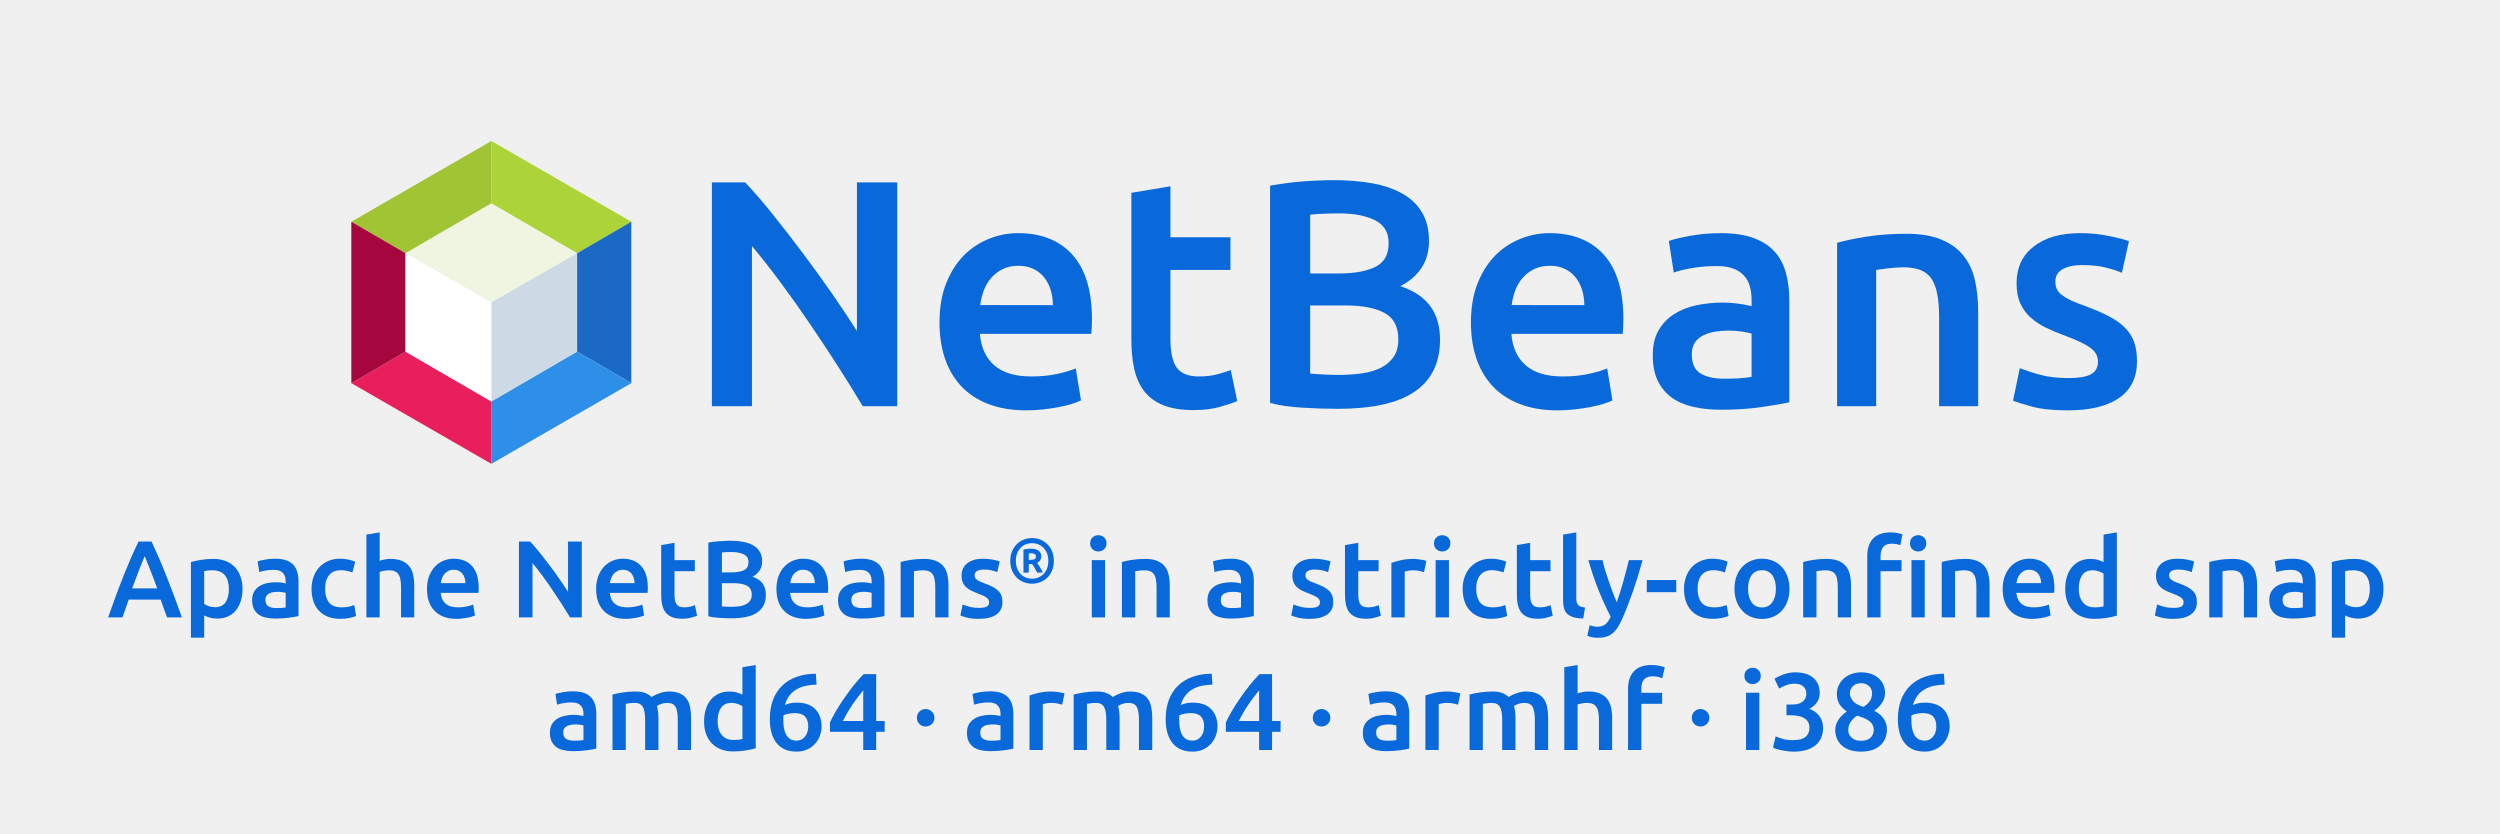
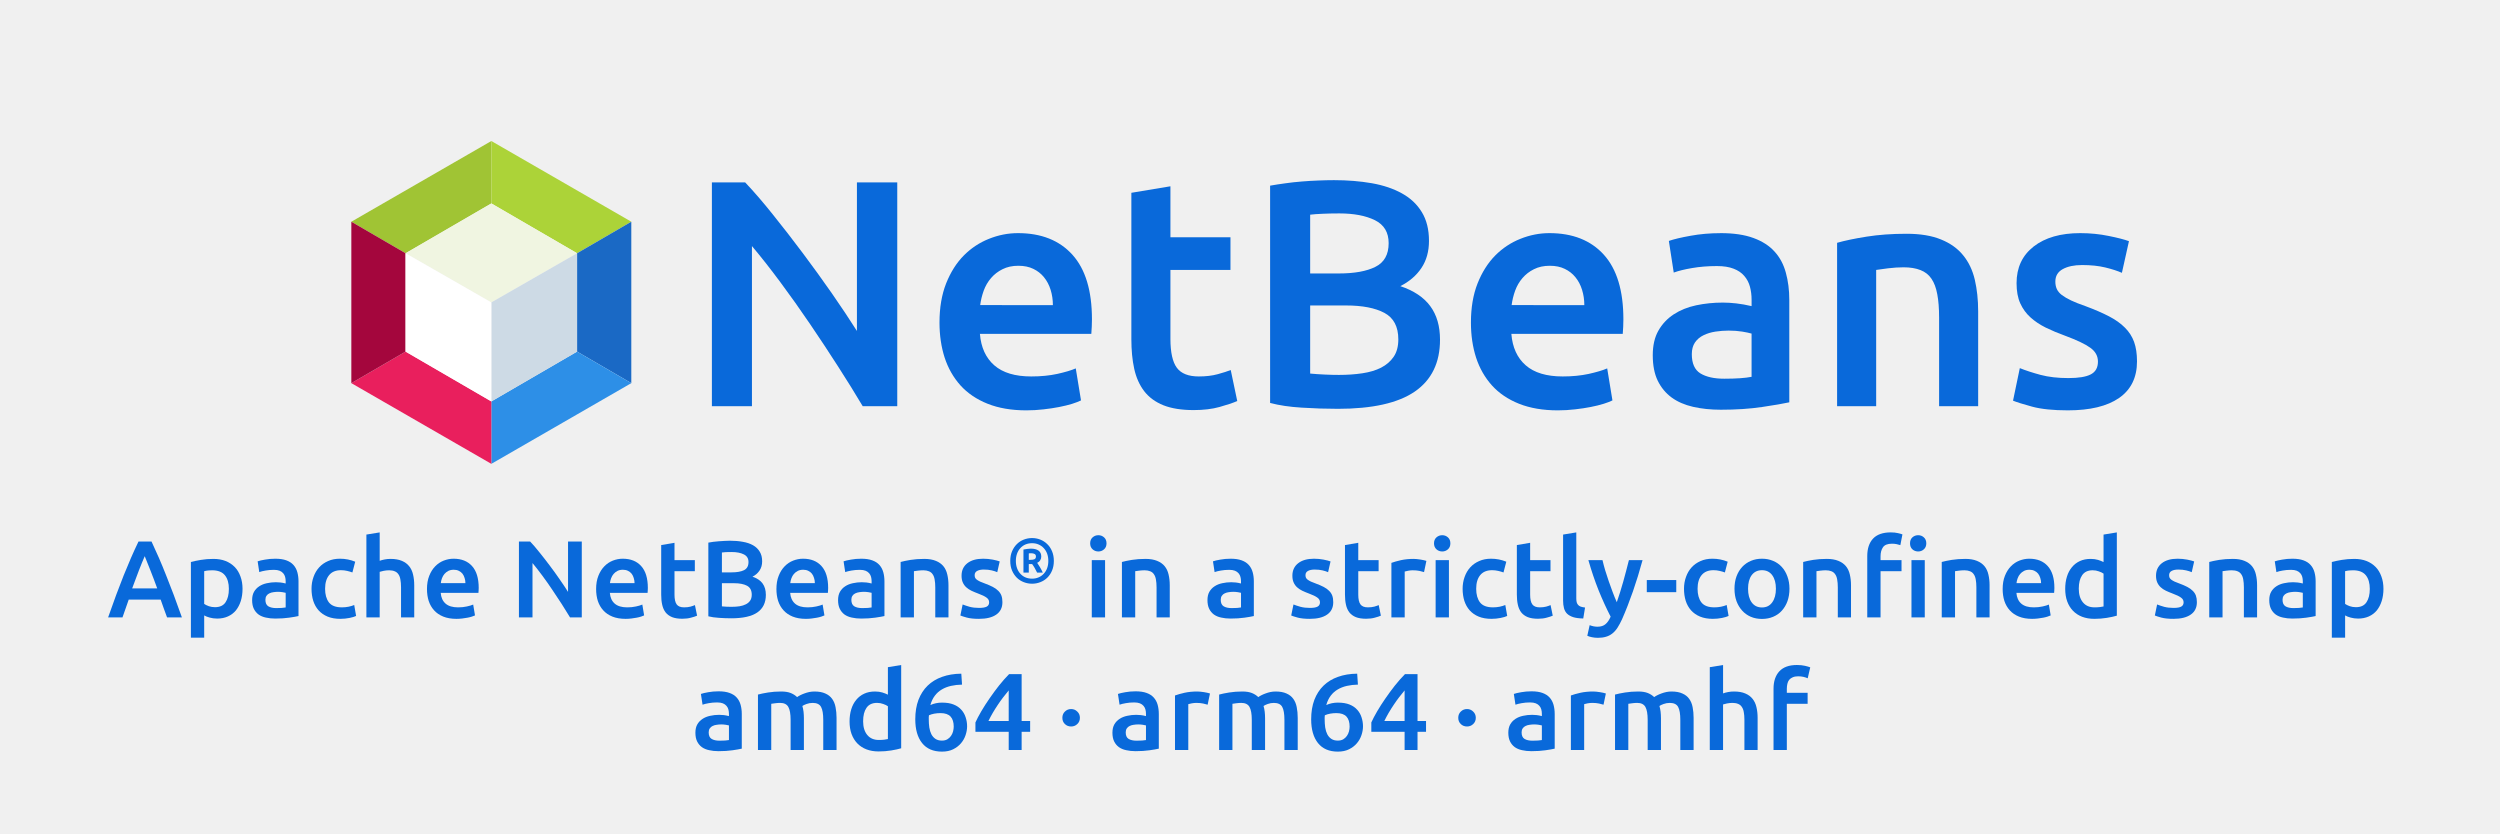
- <svg xmlns="http://www.w3.org/2000/svg" xmlns:xlink="http://www.w3.org/1999/xlink" width="100%" version="1.1" viewBox="0 0 432 144">
+ <svg xmlns="http://www.w3.org/2000/svg" xmlns:xlink="http://www.w3.org/1999/xlink" viewBox="0 0 432 144">
  <style>
- /* GitHub background and link colors: light default and dark dimmed */
- svg {background-color: #ffffff;}
- #surface1 {fill: #0969da;}
+ /* GitHub background and link colors: light default and dark default */
+ svg {background-color: #ffffff; fill: #0969da;}
@media (prefers-color-scheme: dark) {
-   svg {background-color: #22272e;}
-   #surface1 {fill: #539bf5;}
+   svg {background-color: #0d1117; fill: #4493f8;}
}
</style>
  <defs>
-     <symbol id="glyph0-1" overflow="visible">
+     <g id="glyph-0-0">
      <path d="m30.688 0c-1.262-2.125-2.672-4.398-4.234-6.828-1.562-2.438-3.184-4.891-4.859-7.359-1.68-2.477-3.383-4.879-5.109-7.203-1.73-2.332-3.375-4.426-4.938-6.281v27.672h-6.922v-38.672h5.75c1.488 1.562 3.086 3.418 4.797 5.562 1.719 2.137 3.441 4.359 5.172 6.672 1.727 2.305 3.398 4.617 5.016 6.938 1.613 2.324 3.055 4.492 4.328 6.5v-25.672h6.969v38.672z" />
-     </symbol>
-     <symbol id="glyph0-2" overflow="visible">
+     </g>
+     <g id="glyph-0-1">
      <path d="m2.672-14.453c0-2.562 0.379-4.812 1.141-6.75 0.77-1.938 1.785-3.547 3.047-4.828 1.27-1.281 2.723-2.242 4.359-2.891 1.633-0.656 3.305-0.984 5.016-0.984 4.019 0 7.156 1.246 9.406 3.734 2.25 2.492 3.375 6.211 3.375 11.156 0 0.375-0.012 0.797-0.031 1.266-0.023 0.461-0.047 0.875-0.078 1.25h-19.25c0.188 2.344 1.016 4.156 2.484 5.438s3.598 1.922 6.391 1.922c1.633 0 3.129-0.145 4.484-0.438 1.352-0.301 2.422-0.617 3.203-0.953l0.906 5.531c-0.375 0.188-0.891 0.387-1.547 0.594-0.648 0.199-1.391 0.383-2.234 0.547-0.836 0.164-1.734 0.301-2.703 0.406-0.969 0.113-1.953 0.172-2.953 0.172-2.562 0-4.797-0.383-6.703-1.141-1.898-0.758-3.461-1.816-4.688-3.172-1.219-1.363-2.133-2.961-2.734-4.797-0.594-1.844-0.891-3.863-0.891-6.062zm19.594-3.016c0-0.926-0.133-1.805-0.391-2.641-0.262-0.844-0.648-1.57-1.156-2.188-0.5-0.613-1.117-1.094-1.844-1.438-0.719-0.352-1.578-0.531-2.578-0.531-1.043 0-1.953 0.199-2.734 0.594-0.781 0.387-1.445 0.898-1.984 1.531-0.543 0.625-0.965 1.352-1.266 2.172-0.293 0.812-0.496 1.648-0.609 2.5z" />
-     </symbol>
-     <symbol id="glyph0-3" overflow="visible">
+     </g>
+     <g id="glyph-0-2">
      <path d="m3.969-36.875 6.75-1.125v8.812h10.375v5.641h-10.375v11.891c0 2.344 0.367 4.016 1.109 5.016 0.738 1 2.004 1.5 3.797 1.5 1.227 0 2.316-0.129 3.266-0.391 0.945-0.258 1.695-0.5 2.25-0.719l1.125 5.359c-0.781 0.336-1.809 0.68-3.078 1.031-1.262 0.352-2.746 0.531-4.453 0.531-2.086 0-3.824-0.277-5.219-0.828-1.398-0.562-2.508-1.375-3.328-2.438-0.812-1.062-1.387-2.344-1.719-3.844-0.336-1.508-0.5-3.234-0.5-5.172z" />
-     </symbol>
-     <symbol id="glyph0-4" overflow="visible">
+     </g>
+     <g id="glyph-0-3">
      <path d="m16.297 0.453c-2.055 0-4.121-0.07-6.203-0.203-2.086-0.125-3.906-0.395-5.469-0.812v-37.547c0.82-0.145 1.695-0.281 2.625-0.406 0.938-0.133 1.883-0.238 2.844-0.312 0.969-0.082 1.926-0.141 2.875-0.172 0.945-0.039 1.848-0.062 2.703-0.062 2.344 0 4.519 0.18 6.531 0.531 2.008 0.355 3.75 0.945 5.219 1.766 1.469 0.812 2.609 1.891 3.422 3.234 0.82 1.336 1.234 2.992 1.234 4.969 0 1.824-0.438 3.387-1.312 4.688-0.875 1.305-2.09 2.344-3.641 3.125 2.332 0.781 4.055 1.934 5.172 3.453 1.125 1.523 1.688 3.453 1.688 5.797 0 3.981-1.453 6.969-4.359 8.969-2.898 1.992-7.34 2.984-13.328 2.984zm-4.75-17.859v11.766c0.781 0.074 1.617 0.133 2.516 0.172 0.895 0.043 1.711 0.062 2.453 0.062 1.445 0 2.797-0.094 4.047-0.281s2.328-0.508 3.234-0.969c0.914-0.469 1.641-1.094 2.172-1.875 0.539-0.781 0.812-1.785 0.812-3.016 0-2.195-0.805-3.723-2.406-4.578-1.594-0.852-3.805-1.281-6.625-1.281zm0-5.531h4.969c2.676 0 4.773-0.379 6.297-1.141 1.531-0.758 2.297-2.125 2.297-4.094 0-1.863-0.793-3.188-2.375-3.969-1.586-0.781-3.637-1.172-6.156-1.172-1.086 0-2.047 0.023-2.891 0.062-0.836 0.031-1.547 0.086-2.141 0.156z" />
-     </symbol>
-     <symbol id="glyph0-5" overflow="visible">
+     </g>
+     <g id="glyph-0-4">
      <path d="m14.562-4.75c2.082 0 3.664-0.109 4.75-0.328v-7.469c-0.375-0.113-0.918-0.227-1.625-0.344-0.711-0.113-1.492-0.172-2.344-0.172-0.742 0-1.496 0.059-2.266 0.172-0.762 0.117-1.449 0.324-2.062 0.625-0.617 0.293-1.109 0.711-1.484 1.25-0.367 0.543-0.547 1.219-0.547 2.031 0 1.605 0.5 2.715 1.5 3.328 1.008 0.605 2.367 0.906 4.078 0.906zm-0.562-25.156c2.238 0 4.117 0.281 5.641 0.844 1.52 0.555 2.734 1.336 3.641 2.344 0.914 1 1.566 2.219 1.953 3.656 0.395 1.43 0.594 2.996 0.594 4.703v17.688c-1.043 0.23-2.617 0.5-4.719 0.812-2.094 0.312-4.465 0.469-7.109 0.469-1.75 0-3.352-0.168-4.797-0.5-1.449-0.332-2.684-0.867-3.703-1.609-1.023-0.75-1.824-1.719-2.406-2.906-0.574-1.188-0.859-2.656-0.859-4.406 0-1.676 0.32-3.086 0.969-4.234 0.656-1.156 1.539-2.098 2.656-2.828 1.113-0.727 2.406-1.25 3.875-1.562s3.004-0.469 4.609-0.469c0.738 0 1.516 0.047 2.328 0.141 0.82 0.094 1.703 0.25 2.641 0.469v-1.109c0-0.781-0.094-1.523-0.281-2.234-0.188-0.707-0.516-1.332-0.984-1.875-0.461-0.539-1.074-0.957-1.844-1.25-0.762-0.301-1.719-0.453-2.875-0.453-1.562 0-2.996 0.117-4.297 0.344-1.293 0.219-2.352 0.48-3.172 0.781l-0.844-5.469c0.863-0.301 2.113-0.598 3.75-0.891 1.633-0.301 3.379-0.453 5.234-0.453z" />
-     </symbol>
-     <symbol id="glyph0-6" overflow="visible">
+     </g>
+     <g id="glyph-0-5">
      <path d="m4.297-28.234c1.301-0.375 2.992-0.727 5.078-1.062 2.082-0.332 4.391-0.5 6.922-0.5 2.375 0 4.359 0.328 5.953 0.984 1.602 0.648 2.879 1.559 3.828 2.734 0.957 1.168 1.629 2.578 2.016 4.234 0.383 1.656 0.578 3.469 0.578 5.438v16.406h-6.75v-15.344c0-1.562-0.105-2.891-0.312-3.984-0.199-1.102-0.531-2-1-2.688-0.461-0.688-1.09-1.188-1.891-1.5-0.805-0.32-1.777-0.484-2.922-0.484-0.867 0-1.762 0.059-2.688 0.172-0.93 0.117-1.617 0.211-2.062 0.281v23.547h-6.75z" />
-     </symbol>
-     <symbol id="glyph0-7" overflow="visible">
+     </g>
+     <g id="glyph-0-6">
      <path d="m11.609-4.859c1.781 0 3.078-0.211 3.891-0.641 0.82-0.426 1.234-1.16 1.234-2.203 0-0.969-0.438-1.766-1.312-2.391-0.875-0.633-2.312-1.32-4.312-2.062-1.23-0.445-2.359-0.922-3.391-1.422-1.023-0.508-1.902-1.098-2.641-1.766-0.742-0.664-1.328-1.473-1.766-2.422-0.43-0.945-0.641-2.113-0.641-3.5 0-2.676 0.984-4.785 2.953-6.328 1.977-1.539 4.66-2.312 8.047-2.312 1.707 0 3.344 0.164 4.906 0.484 1.562 0.312 2.734 0.617 3.516 0.906l-1.219 5.469c-0.75-0.332-1.703-0.641-2.859-0.922-1.148-0.281-2.484-0.422-4.016-0.422-1.375 0-2.492 0.234-3.344 0.703-0.855 0.469-1.281 1.188-1.281 2.156 0 0.48 0.082 0.906 0.25 1.281 0.164 0.367 0.453 0.711 0.859 1.031 0.414 0.312 0.957 0.633 1.625 0.953 0.664 0.312 1.484 0.637 2.453 0.969 1.602 0.594 2.961 1.184 4.078 1.766 1.113 0.574 2.031 1.227 2.75 1.953 0.727 0.719 1.258 1.547 1.594 2.484 0.332 0.93 0.5 2.043 0.5 3.344 0 2.781-1.031 4.891-3.094 6.328-2.062 1.426-5.012 2.141-8.844 2.141-2.562 0-4.625-0.215-6.188-0.641s-2.664-0.77-3.297-1.031l1.172-5.625c1.008 0.406 2.207 0.797 3.594 1.172 1.395 0.367 2.988 0.547 4.781 0.547z" />
-     </symbol>
-     <symbol id="glyph1-1" overflow="visible">
+     </g>
+     <g id="glyph-1-0">
      <path d="m10.281 0c-0.18-0.52-0.367-1.031-0.562-1.531-0.188-0.508-0.371-1.023-0.547-1.547h-5.516c-0.18 0.523-0.359 1.043-0.547 1.562-0.18 0.512-0.355 1.016-0.531 1.516h-2.484c0.488-1.395 0.953-2.688 1.391-3.875 0.445-1.188 0.879-2.312 1.297-3.375 0.426-1.062 0.848-2.07 1.266-3.031 0.414-0.957 0.848-1.898 1.297-2.828h2.25c0.438 0.93 0.863 1.871 1.281 2.828 0.414 0.961 0.832 1.969 1.25 3.031 0.426 1.062 0.863 2.188 1.312 3.375 0.445 1.188 0.914 2.481 1.406 3.875zm-3.859-10.578c-0.293 0.668-0.625 1.48-1 2.438-0.375 0.961-0.766 2-1.172 3.125h4.328c-0.406-1.125-0.805-2.172-1.188-3.141-0.375-0.969-0.699-1.773-0.969-2.422z" />
-     </symbol>
-     <symbol id="glyph1-2" overflow="visible">
+     </g>
+     <g id="glyph-1-1">
      <path d="m8.016-4.906c0-1.02-0.23-1.812-0.688-2.375-0.461-0.57-1.199-0.859-2.219-0.859-0.219 0-0.445 0.012-0.672 0.031-0.23 0.023-0.461 0.062-0.688 0.125v5.656c0.195 0.137 0.461 0.266 0.797 0.391 0.332 0.117 0.691 0.172 1.078 0.172 0.832 0 1.438-0.281 1.812-0.844 0.383-0.57 0.578-1.336 0.578-2.297zm2.359-0.031c0 0.762-0.102 1.461-0.297 2.094-0.199 0.625-0.48 1.168-0.844 1.625-0.367 0.449-0.824 0.797-1.375 1.047-0.555 0.25-1.172 0.375-1.859 0.375-0.469 0-0.902-0.059-1.297-0.172-0.387-0.102-0.703-0.227-0.953-0.375v3.844h-2.297v-13.078c0.469-0.125 1.039-0.242 1.719-0.359 0.688-0.113 1.41-0.172 2.172-0.172 0.781 0 1.477 0.121 2.094 0.359 0.613 0.242 1.141 0.586 1.578 1.031 0.438 0.449 0.77 0.996 1 1.641 0.238 0.637 0.359 1.352 0.359 2.141z" />
-     </symbol>
-     <symbol id="glyph1-3" overflow="visible">
+     </g>
+     <g id="glyph-1-2">
      <path d="m4.938-1.609c0.707 0 1.242-0.035 1.609-0.109v-2.531c-0.125-0.039-0.309-0.078-0.547-0.109-0.242-0.039-0.508-0.062-0.797-0.062-0.25 0-0.508 0.023-0.766 0.062-0.262 0.031-0.496 0.102-0.703 0.203-0.211 0.094-0.375 0.234-0.5 0.422-0.125 0.18-0.188 0.406-0.188 0.688 0 0.543 0.164 0.918 0.5 1.125 0.344 0.211 0.805 0.312 1.391 0.312zm-0.188-8.531c0.758 0 1.395 0.094 1.906 0.281 0.52 0.188 0.93 0.453 1.234 0.797 0.312 0.344 0.535 0.762 0.672 1.25 0.133 0.48 0.203 1.012 0.203 1.594v5.984c-0.355 0.086-0.891 0.18-1.609 0.281-0.711 0.102-1.512 0.156-2.406 0.156-0.594 0-1.137-0.059-1.625-0.172-0.492-0.102-0.914-0.281-1.266-0.531-0.344-0.258-0.617-0.586-0.812-0.984-0.199-0.406-0.297-0.906-0.297-1.5 0-0.57 0.109-1.051 0.328-1.438 0.227-0.395 0.531-0.711 0.906-0.953 0.375-0.25 0.812-0.426 1.312-0.531 0.5-0.113 1.02-0.172 1.562-0.172 0.25 0 0.516 0.016 0.797 0.047s0.578 0.09 0.891 0.172v-0.391c0-0.258-0.031-0.508-0.094-0.75-0.062-0.238-0.172-0.445-0.328-0.625-0.156-0.188-0.367-0.332-0.625-0.438-0.262-0.102-0.59-0.156-0.984-0.156-0.523 0-1.008 0.043-1.453 0.125-0.438 0.074-0.797 0.164-1.078 0.266l-0.281-1.859c0.289-0.102 0.711-0.203 1.266-0.297 0.551-0.102 1.145-0.156 1.781-0.156z" />
-     </symbol>
-     <symbol id="glyph1-4" overflow="visible">
+     </g>
+     <g id="glyph-1-3">
      <path d="m0.906-4.938c0-0.727 0.113-1.41 0.344-2.047 0.227-0.645 0.551-1.195 0.969-1.656 0.426-0.469 0.941-0.832 1.547-1.094 0.602-0.27 1.285-0.406 2.047-0.406 0.926 0 1.805 0.172 2.641 0.516l-0.484 1.859c-0.273-0.102-0.574-0.191-0.906-0.266-0.336-0.082-0.688-0.125-1.062-0.125-0.898 0-1.578 0.281-2.047 0.844s-0.703 1.355-0.703 2.375c0 0.98 0.219 1.762 0.656 2.344 0.445 0.574 1.195 0.859 2.25 0.859 0.383 0 0.766-0.035 1.141-0.109 0.383-0.082 0.711-0.18 0.984-0.297l0.328 1.891c-0.25 0.125-0.633 0.242-1.141 0.344-0.512 0.102-1.039 0.156-1.578 0.156-0.855 0-1.594-0.133-2.219-0.391-0.617-0.258-1.133-0.617-1.547-1.078-0.406-0.457-0.715-1.004-0.922-1.641-0.199-0.645-0.297-1.336-0.297-2.078z" />
-     </symbol>
-     <symbol id="glyph1-5" overflow="visible">
+     </g>
+     <g id="glyph-1-4">
      <path d="m1.453 0v-14.312l2.297-0.375v4.906c0.25-0.094 0.539-0.172 0.875-0.234 0.332-0.062 0.664-0.094 1-0.094 0.789 0 1.445 0.117 1.969 0.344 0.52 0.219 0.938 0.527 1.25 0.922 0.32 0.398 0.547 0.875 0.672 1.438 0.133 0.555 0.203 1.168 0.203 1.844v5.562h-2.281v-5.203c0-0.531-0.039-0.977-0.109-1.344-0.062-0.375-0.18-0.676-0.344-0.906-0.156-0.238-0.371-0.41-0.641-0.516-0.262-0.113-0.586-0.172-0.969-0.172-0.305 0-0.617 0.031-0.938 0.094-0.312 0.062-0.543 0.121-0.688 0.172v7.875z" />
-     </symbol>
-     <symbol id="glyph1-6" overflow="visible">
+     </g>
+     <g id="glyph-1-5">
      <path d="m0.906-4.906c0-0.863 0.129-1.625 0.391-2.281 0.258-0.656 0.602-1.203 1.031-1.641 0.426-0.438 0.914-0.766 1.469-0.984 0.562-0.219 1.129-0.328 1.703-0.328 1.363 0 2.426 0.422 3.188 1.266 0.77 0.844 1.156 2.106 1.156 3.781 0 0.125-0.008 0.273-0.016 0.438 0 0.156-0.012 0.297-0.031 0.422h-6.516c0.062 0.793 0.336 1.406 0.828 1.844 0.5 0.438 1.223 0.656 2.172 0.656 0.551 0 1.055-0.051 1.516-0.156 0.469-0.102 0.832-0.211 1.094-0.328l0.312 1.875c-0.137 0.062-0.312 0.133-0.531 0.203-0.219 0.074-0.469 0.137-0.75 0.188-0.281 0.051-0.59 0.098-0.922 0.141-0.324 0.039-0.656 0.062-1 0.062-0.875 0-1.637-0.133-2.281-0.391-0.637-0.258-1.164-0.617-1.578-1.078-0.418-0.457-0.73-1-0.938-1.625-0.199-0.625-0.297-1.312-0.297-2.062zm6.641-1.016c0-0.312-0.047-0.609-0.141-0.891-0.086-0.289-0.211-0.539-0.375-0.75-0.168-0.207-0.375-0.367-0.625-0.484-0.25-0.125-0.543-0.188-0.875-0.188-0.355 0-0.668 0.07-0.938 0.203-0.262 0.137-0.484 0.312-0.672 0.531-0.18 0.211-0.32 0.453-0.422 0.734-0.105 0.273-0.172 0.555-0.203 0.844z" />
-     </symbol>
-     <symbol id="glyph1-7" overflow="visible">
+     </g>
+     <g id="glyph-1-6">
      <path d="m10.406 0c-0.43-0.719-0.906-1.488-1.438-2.312-0.531-0.832-1.086-1.664-1.656-2.5-0.562-0.844-1.137-1.656-1.719-2.438-0.586-0.789-1.141-1.504-1.672-2.141v9.391h-2.344v-13.109h1.938c0.508 0.531 1.051 1.164 1.625 1.891 0.582 0.719 1.164 1.469 1.75 2.25 0.594 0.781 1.16 1.57 1.703 2.359 0.551 0.781 1.039 1.516 1.469 2.203v-8.703h2.375v13.109z" />
-     </symbol>
-     <symbol id="glyph1-8" overflow="visible">
+     </g>
+     <g id="glyph-1-7">
      <path d="m1.344-12.5 2.297-0.391v3h3.516v1.906h-3.516v4.031c0 0.793 0.125 1.359 0.375 1.703s0.676 0.516 1.281 0.516c0.414 0 0.785-0.039 1.109-0.125 0.32-0.094 0.578-0.18 0.766-0.266l0.375 1.828c-0.262 0.117-0.609 0.23-1.047 0.344-0.43 0.125-0.93 0.188-1.5 0.188-0.711 0-1.305-0.094-1.781-0.281-0.469-0.195-0.844-0.473-1.125-0.828-0.273-0.363-0.465-0.801-0.578-1.312-0.117-0.508-0.172-1.094-0.172-1.75z" />
-     </symbol>
-     <symbol id="glyph1-9" overflow="visible">
+     </g>
+     <g id="glyph-1-8">
      <path d="m5.531 0.156c-0.699 0-1.402-0.027-2.109-0.078-0.711-0.043-1.324-0.129-1.844-0.266v-12.734c0.27-0.051 0.562-0.098 0.875-0.141 0.32-0.039 0.645-0.07 0.969-0.094 0.332-0.031 0.656-0.051 0.969-0.062 0.32-0.02 0.629-0.031 0.922-0.031 0.801 0 1.539 0.062 2.219 0.188 0.676 0.117 1.266 0.312 1.766 0.594s0.883 0.652 1.156 1.109c0.281 0.449 0.422 1.008 0.422 1.672 0 0.617-0.152 1.148-0.453 1.594-0.293 0.438-0.699 0.793-1.219 1.062 0.789 0.262 1.375 0.652 1.75 1.172 0.375 0.512 0.562 1.168 0.562 1.969 0 1.344-0.492 2.356-1.469 3.031-0.98 0.68-2.484 1.016-4.516 1.016zm-1.609-6.062v4c0.258 0.023 0.539 0.043 0.844 0.062 0.301 0.012 0.578 0.016 0.828 0.016 0.5 0 0.957-0.031 1.375-0.094 0.426-0.07 0.789-0.188 1.094-0.344 0.312-0.156 0.555-0.363 0.734-0.625 0.188-0.27 0.281-0.613 0.281-1.031 0-0.738-0.273-1.254-0.812-1.547-0.543-0.289-1.293-0.438-2.25-0.438zm0-1.875h1.672c0.914 0 1.629-0.125 2.141-0.375 0.52-0.258 0.781-0.727 0.781-1.406 0-0.625-0.273-1.066-0.812-1.328-0.531-0.27-1.227-0.406-2.078-0.406-0.367 0-0.695 0.008-0.984 0.016-0.281 0.012-0.523 0.031-0.719 0.062z" />
-     </symbol>
-     <symbol id="glyph1-10" overflow="visible">
+     </g>
+     <g id="glyph-1-9">
      <path d="m1.453-9.578c0.445-0.125 1.02-0.242 1.719-0.359 0.707-0.113 1.492-0.172 2.359-0.172 0.801 0 1.473 0.117 2.016 0.344 0.539 0.219 0.973 0.527 1.297 0.922 0.32 0.398 0.547 0.875 0.672 1.438 0.133 0.562 0.203 1.18 0.203 1.844v5.562h-2.281v-5.203c0-0.531-0.039-0.977-0.109-1.344-0.062-0.375-0.18-0.676-0.344-0.906-0.156-0.238-0.371-0.41-0.641-0.516-0.273-0.113-0.602-0.172-0.984-0.172-0.293 0-0.602 0.023-0.922 0.062-0.312 0.043-0.543 0.074-0.688 0.094v7.984h-2.297z" />
-     </symbol>
-     <symbol id="glyph1-11" overflow="visible">
+     </g>
+     <g id="glyph-1-10">
      <path d="m3.938-1.641c0.602 0 1.039-0.07 1.312-0.219 0.281-0.145 0.422-0.395 0.422-0.75 0-0.332-0.152-0.602-0.453-0.812-0.293-0.219-0.777-0.453-1.453-0.703-0.418-0.156-0.805-0.316-1.156-0.484-0.344-0.164-0.641-0.363-0.891-0.594-0.25-0.227-0.449-0.504-0.594-0.828-0.148-0.32-0.219-0.711-0.219-1.172 0-0.914 0.332-1.633 1-2.156 0.664-0.52 1.578-0.781 2.734-0.781 0.57 0 1.125 0.055 1.656 0.156 0.531 0.105 0.93 0.211 1.203 0.312l-0.422 1.859c-0.25-0.113-0.574-0.219-0.969-0.312-0.387-0.094-0.84-0.141-1.359-0.141-0.469 0-0.852 0.078-1.141 0.234-0.293 0.156-0.438 0.402-0.438 0.734 0 0.156 0.023 0.305 0.078 0.438 0.062 0.125 0.16 0.242 0.297 0.344 0.145 0.105 0.332 0.215 0.562 0.328 0.227 0.105 0.504 0.215 0.828 0.328 0.539 0.199 1 0.398 1.375 0.594 0.383 0.199 0.695 0.422 0.938 0.672 0.25 0.242 0.43 0.516 0.547 0.828 0.113 0.312 0.172 0.695 0.172 1.141 0 0.938-0.355 1.652-1.062 2.141-0.699 0.488-1.695 0.734-2.984 0.734-0.875 0-1.578-0.074-2.109-0.219s-0.902-0.266-1.109-0.359l0.391-1.906c0.344 0.137 0.75 0.273 1.219 0.406 0.477 0.125 1.02 0.188 1.625 0.188z" />
-     </symbol>
-     <symbol id="glyph1-12" overflow="visible">
+     </g>
+     <g id="glyph-1-11">
      <path d="m3.766 0h-2.297v-9.891h2.297zm0.25-12.797c0 0.438-0.141 0.781-0.422 1.031s-0.609 0.375-0.984 0.375c-0.387 0-0.719-0.125-1-0.375s-0.422-0.594-0.422-1.031 0.141-0.781 0.422-1.031 0.613-0.375 1-0.375c0.375 0 0.703 0.125 0.984 0.375s0.422 0.594 0.422 1.031z" />
-     </symbol>
-     <symbol id="glyph1-13" overflow="visible">
+     </g>
+     <g id="glyph-1-12">
      <path d="m7.094-7.828c-0.188-0.062-0.449-0.129-0.781-0.203-0.336-0.07-0.727-0.109-1.172-0.109-0.25 0-0.516 0.027-0.797 0.078-0.281 0.055-0.48 0.102-0.594 0.141v7.922h-2.297v-9.422c0.445-0.164 1-0.32 1.656-0.469 0.664-0.145 1.398-0.219 2.203-0.219 0.156 0 0.332 0.012 0.531 0.031 0.207 0.023 0.41 0.047 0.609 0.078 0.195 0.031 0.391 0.07 0.578 0.109 0.195 0.043 0.352 0.086 0.469 0.125z" />
-     </symbol>
-     <symbol id="glyph1-14" overflow="visible">
+     </g>
+     <g id="glyph-1-13">
      <path d="m4.906 0.188c-0.688-0.012-1.258-0.086-1.703-0.219-0.449-0.145-0.809-0.344-1.078-0.594-0.262-0.258-0.445-0.582-0.547-0.969-0.105-0.383-0.156-0.82-0.156-1.312v-11.406l2.281-0.375v11.344c0 0.273 0.02 0.508 0.062 0.703 0.051 0.188 0.133 0.352 0.25 0.484 0.113 0.125 0.266 0.227 0.453 0.297 0.195 0.062 0.445 0.117 0.75 0.156z" />
-     </symbol>
-     <symbol id="glyph1-15" overflow="visible">
+     </g>
+     <g id="glyph-1-14">
      <path d="m9.531-9.891c-1.023 3.762-2.203 7.168-3.547 10.219-0.262 0.562-0.523 1.047-0.781 1.453-0.262 0.406-0.559 0.738-0.891 1-0.324 0.258-0.688 0.445-1.094 0.562-0.406 0.125-0.875 0.188-1.406 0.188-0.355 0-0.703-0.039-1.047-0.109-0.344-0.074-0.605-0.156-0.781-0.25l0.406-1.828c0.457 0.176 0.906 0.266 1.344 0.266 0.594 0 1.055-0.148 1.391-0.438 0.344-0.281 0.641-0.715 0.891-1.297-0.719-1.395-1.414-2.91-2.078-4.547-0.656-1.645-1.246-3.383-1.766-5.219h2.438c0.125 0.531 0.273 1.105 0.453 1.719 0.188 0.617 0.391 1.242 0.609 1.875 0.219 0.637 0.445 1.273 0.688 1.906 0.238 0.637 0.477 1.227 0.719 1.766 0.395-1.125 0.77-2.32 1.125-3.594 0.352-1.27 0.676-2.492 0.969-3.672z" />
-     </symbol>
-     <symbol id="glyph1-16" overflow="visible">
+     </g>
+     <g id="glyph-1-15">
      <path d="m0.438-6.453h5.094v2.094h-5.094z" />
-     </symbol>
-     <symbol id="glyph1-17" overflow="visible">
+     </g>
+     <g id="glyph-1-16">
      <path d="m10.406-4.953c0 0.781-0.117 1.496-0.344 2.141-0.23 0.637-0.555 1.184-0.969 1.641-0.406 0.461-0.906 0.812-1.5 1.062-0.586 0.25-1.23 0.375-1.938 0.375-0.711 0-1.355-0.125-1.938-0.375-0.574-0.25-1.07-0.602-1.484-1.062-0.418-0.457-0.746-1.004-0.984-1.641-0.23-0.645-0.344-1.359-0.344-2.141s0.113-1.488 0.344-2.125c0.238-0.645 0.566-1.191 0.984-1.641 0.426-0.457 0.926-0.805 1.5-1.047 0.582-0.25 1.223-0.375 1.922-0.375 0.695 0 1.336 0.125 1.922 0.375 0.582 0.242 1.082 0.59 1.5 1.047 0.414 0.449 0.738 0.996 0.969 1.641 0.238 0.637 0.359 1.344 0.359 2.125zm-2.344 0c0-0.988-0.215-1.77-0.641-2.344-0.418-0.57-1.008-0.859-1.766-0.859-0.762 0-1.355 0.289-1.781 0.859-0.418 0.574-0.625 1.355-0.625 2.344 0 0.992 0.207 1.777 0.625 2.359 0.426 0.586 1.02 0.875 1.781 0.875 0.758 0 1.348-0.289 1.766-0.875 0.426-0.582 0.641-1.367 0.641-2.359z" />
-     </symbol>
-     <symbol id="glyph1-18" overflow="visible">
+     </g>
+     <g id="glyph-1-17">
      <path d="m11.391 0h-2.297v-9.891h2.297zm0.266-12.797c0 0.438-0.141 0.781-0.422 1.031-0.273 0.25-0.602 0.375-0.984 0.375-0.387 0-0.719-0.125-1-0.375-0.273-0.25-0.406-0.594-0.406-1.031s0.133-0.781 0.406-1.031c0.281-0.25 0.613-0.375 1-0.375 0.383 0 0.711 0.125 0.984 0.375 0.281 0.25 0.422 0.594 0.422 1.031zm-6.125-1.891c0.477 0 0.883 0.043 1.219 0.125 0.332 0.074 0.594 0.148 0.781 0.219l-0.359 1.859c-0.18-0.062-0.391-0.117-0.641-0.172-0.242-0.051-0.508-0.078-0.797-0.078-0.762 0-1.281 0.203-1.562 0.609s-0.422 0.93-0.422 1.562v0.672h3.625v1.906h-3.625v7.984h-2.297v-10.594c0-1.289 0.332-2.297 1-3.016 0.676-0.719 1.703-1.078 3.078-1.078z" />
-     </symbol>
-     <symbol id="glyph1-19" overflow="visible">
+     </g>
+     <g id="glyph-1-18">
      <path d="m3.25-4.969c0 1 0.238 1.793 0.719 2.375 0.477 0.574 1.141 0.859 1.984 0.859 0.375 0 0.688-0.016 0.938-0.047 0.258-0.031 0.473-0.066 0.641-0.109v-5.672c-0.199-0.145-0.469-0.273-0.812-0.391-0.336-0.125-0.688-0.188-1.062-0.188-0.836 0-1.445 0.289-1.828 0.859-0.387 0.562-0.578 1.336-0.578 2.312zm6.578 4.672c-0.461 0.137-1.031 0.262-1.719 0.375-0.688 0.113-1.414 0.172-2.172 0.172-0.781 0-1.484-0.121-2.109-0.359-0.617-0.238-1.141-0.582-1.578-1.031-0.43-0.445-0.762-0.988-1-1.625-0.23-0.645-0.344-1.363-0.344-2.156 0-0.781 0.098-1.488 0.297-2.125 0.195-0.633 0.484-1.176 0.859-1.625 0.375-0.457 0.832-0.812 1.375-1.062 0.539-0.25 1.164-0.375 1.875-0.375 0.477 0 0.898 0.059 1.266 0.172 0.375 0.117 0.691 0.242 0.953 0.375v-4.75l2.297-0.375z" />
-     </symbol>
-     <symbol id="glyph1-20" overflow="visible">
+     </g>
+     <g id="glyph-1-19">
      <path d="m7.094-5.203c0-1.031-0.133-1.773-0.391-2.234-0.262-0.469-0.742-0.703-1.438-0.703-0.262 0-0.543 0.023-0.844 0.062-0.305 0.043-0.527 0.074-0.672 0.094v7.984h-2.297v-9.578c0.445-0.125 1.023-0.242 1.734-0.359 0.707-0.113 1.461-0.172 2.266-0.172 0.676 0 1.234 0.09 1.672 0.266 0.438 0.18 0.801 0.414 1.094 0.703 0.133-0.102 0.305-0.207 0.516-0.312 0.219-0.113 0.457-0.219 0.719-0.312 0.27-0.102 0.551-0.188 0.844-0.25 0.301-0.062 0.602-0.094 0.906-0.094 0.77 0 1.398 0.117 1.891 0.344 0.5 0.219 0.891 0.527 1.172 0.922 0.289 0.398 0.488 0.875 0.594 1.438 0.113 0.562 0.172 1.18 0.172 1.844v5.562h-2.297v-5.203c0-1.031-0.125-1.773-0.375-2.234-0.25-0.469-0.734-0.703-1.453-0.703-0.375 0-0.73 0.062-1.062 0.188-0.324 0.117-0.562 0.23-0.719 0.344 0.094 0.312 0.16 0.648 0.203 1 0.039 0.355 0.062 0.734 0.062 1.141v5.469h-2.297z" />
-     </symbol>
-     <symbol id="glyph1-21" overflow="visible">
+     </g>
+     <g id="glyph-1-20">
      <path d="m5.344-6.375c-0.375 0-0.734 0.031-1.078 0.094-0.336 0.062-0.641 0.156-0.922 0.281-0.012 0.105-0.023 0.219-0.031 0.344v0.344c0 0.5 0.031 0.977 0.094 1.422 0.07 0.449 0.191 0.84 0.359 1.172 0.176 0.336 0.41 0.602 0.703 0.797 0.301 0.199 0.672 0.297 1.109 0.297 0.363 0 0.676-0.07 0.938-0.219 0.258-0.156 0.473-0.352 0.641-0.594 0.164-0.238 0.285-0.5 0.359-0.781 0.07-0.289 0.109-0.566 0.109-0.828 0-0.758-0.184-1.336-0.547-1.734-0.367-0.395-0.945-0.594-1.734-0.594zm0.281-1.812c0.781 0 1.441 0.109 1.984 0.328 0.551 0.219 0.992 0.523 1.328 0.906 0.344 0.375 0.594 0.812 0.75 1.312 0.164 0.492 0.25 1.008 0.25 1.547 0 0.5-0.09 1.012-0.266 1.531-0.168 0.512-0.434 0.98-0.797 1.406-0.355 0.418-0.805 0.762-1.344 1.031-0.543 0.27-1.188 0.406-1.938 0.406-1.5 0-2.648-0.492-3.438-1.484-0.781-0.988-1.172-2.352-1.172-4.094 0-1.258 0.18-2.379 0.547-3.359 0.375-0.977 0.906-1.801 1.594-2.469 0.688-0.664 1.52-1.172 2.5-1.516 0.977-0.352 2.082-0.535 3.312-0.547l0.125 1.891c-0.68 0.012-1.312 0.086-1.906 0.219-0.594 0.137-1.125 0.344-1.594 0.625-0.469 0.273-0.871 0.633-1.203 1.078-0.336 0.438-0.59 0.977-0.766 1.609 0.613-0.281 1.289-0.422 2.031-0.422z" />
-     </symbol>
-     <symbol id="glyph1-22" overflow="visible">
+     </g>
+     <g id="glyph-1-21">
      <path d="m6.375-10.297c-0.305 0.367-0.617 0.758-0.938 1.172-0.324 0.418-0.637 0.855-0.938 1.312-0.305 0.449-0.594 0.914-0.875 1.391-0.273 0.469-0.523 0.938-0.75 1.406h3.5zm2.234-2.812v8.094h1.469v1.875h-1.469v3.141h-2.234v-3.141h-5.75v-1.625c0.25-0.551 0.582-1.188 1-1.906 0.426-0.727 0.898-1.469 1.422-2.219 0.52-0.758 1.066-1.504 1.641-2.234 0.582-0.727 1.164-1.391 1.75-1.984z" />
-     </symbol>
-     <symbol id="glyph1-23" overflow="visible">
+     </g>
+     <g id="glyph-1-22">
      <path d="m3.516-5.562c0 0.438-0.152 0.797-0.453 1.078-0.293 0.281-0.648 0.422-1.062 0.422-0.43 0-0.789-0.141-1.078-0.422-0.293-0.281-0.438-0.641-0.438-1.078s0.145-0.797 0.438-1.078c0.289-0.289 0.648-0.438 1.078-0.438 0.414 0 0.77 0.148 1.062 0.438 0.301 0.281 0.453 0.641 0.453 1.078z" />
-     </symbol>
-     <symbol id="glyph1-24" overflow="visible">
+     </g>
+     <g id="glyph-1-23">
      <path d="m5.484-14.688c0.531 0 1 0.047 1.406 0.141s0.707 0.184 0.906 0.266l-0.438 1.891c-0.219-0.102-0.469-0.188-0.75-0.25s-0.586-0.094-0.906-0.094c-0.375 0-0.688 0.059-0.938 0.172-0.25 0.105-0.453 0.25-0.609 0.438-0.148 0.188-0.25 0.418-0.312 0.688-0.062 0.273-0.094 0.562-0.094 0.875v0.672h3.594v1.906h-3.594v7.984h-2.297v-10.594c0-1.27 0.332-2.269 1-3 0.676-0.727 1.688-1.094 3.031-1.094z" />
-     </symbol>
-     <symbol id="glyph1-25" overflow="visible">
-       <path d="m4.469 0.281c-0.344 0-0.699-0.023-1.062-0.062-0.355-0.043-0.695-0.102-1.016-0.172-0.324-0.07-0.621-0.145-0.891-0.219-0.262-0.082-0.461-0.164-0.594-0.25l0.453-1.938c0.27 0.125 0.656 0.266 1.156 0.422 0.508 0.156 1.133 0.234 1.875 0.234 1 0 1.719-0.191 2.156-0.578 0.438-0.383 0.656-0.898 0.656-1.547 0-0.414-0.086-0.758-0.25-1.031-0.168-0.281-0.402-0.504-0.703-0.672-0.293-0.176-0.633-0.297-1.016-0.359-0.387-0.07-0.793-0.109-1.219-0.109h-0.781v-1.859h0.953c0.281 0 0.566-0.023 0.859-0.078 0.301-0.051 0.57-0.148 0.812-0.297 0.238-0.145 0.43-0.336 0.578-0.578 0.156-0.238 0.234-0.551 0.234-0.938 0-0.301-0.059-0.555-0.172-0.766-0.105-0.219-0.25-0.395-0.438-0.531-0.18-0.145-0.387-0.25-0.625-0.312-0.242-0.062-0.496-0.094-0.766-0.094-0.562 0-1.07 0.09-1.516 0.266-0.438 0.168-0.828 0.359-1.172 0.578l-0.828-1.703c0.176-0.113 0.391-0.234 0.641-0.359s0.531-0.242 0.844-0.359c0.312-0.113 0.641-0.207 0.984-0.281 0.352-0.07 0.727-0.109 1.125-0.109 0.727 0 1.359 0.09 1.891 0.266 0.531 0.18 0.969 0.43 1.312 0.75 0.352 0.324 0.613 0.703 0.781 1.141 0.164 0.438 0.25 0.914 0.25 1.422 0 0.605-0.168 1.148-0.5 1.625-0.336 0.48-0.766 0.852-1.297 1.109 0.688 0.242 1.254 0.637 1.703 1.188 0.445 0.555 0.672 1.266 0.672 2.141 0 0.586-0.105 1.125-0.312 1.625-0.199 0.492-0.508 0.918-0.922 1.281-0.418 0.355-0.945 0.637-1.578 0.844-0.637 0.207-1.398 0.312-2.281 0.312z" />
-     </symbol>
-     <symbol id="glyph1-26" overflow="visible">
-       <path d="m9.844-3.516c0 0.543-0.102 1.047-0.297 1.516-0.188 0.461-0.469 0.859-0.844 1.203s-0.844 0.609-1.406 0.797-1.211 0.281-1.938 0.281c-0.867 0-1.586-0.121-2.156-0.359-0.562-0.238-1.016-0.539-1.359-0.906-0.336-0.363-0.574-0.754-0.719-1.172-0.148-0.426-0.219-0.832-0.219-1.219 0-0.375 0.051-0.723 0.156-1.047 0.113-0.32 0.266-0.617 0.453-0.891 0.188-0.27 0.398-0.516 0.641-0.734 0.238-0.227 0.488-0.43 0.75-0.609-0.574-0.406-1.008-0.844-1.297-1.312-0.281-0.477-0.422-1.055-0.422-1.734 0-0.488 0.098-0.957 0.297-1.406 0.195-0.445 0.477-0.844 0.844-1.188 0.363-0.344 0.801-0.613 1.312-0.812 0.52-0.207 1.098-0.312 1.734-0.312 0.738 0 1.367 0.109 1.891 0.328 0.531 0.219 0.961 0.5 1.297 0.844 0.332 0.336 0.57 0.711 0.719 1.125 0.156 0.418 0.234 0.82 0.234 1.203 0 0.699-0.195 1.32-0.578 1.859-0.375 0.531-0.809 0.953-1.297 1.266 0.75 0.406 1.301 0.875 1.656 1.406 0.363 0.531 0.547 1.156 0.547 1.875zm-6.688 0.109c0 0.188 0.035 0.391 0.109 0.609 0.082 0.211 0.211 0.402 0.391 0.578 0.176 0.18 0.398 0.328 0.672 0.453 0.281 0.117 0.629 0.172 1.047 0.172 0.375 0 0.703-0.047 0.984-0.141 0.281-0.102 0.504-0.238 0.672-0.406 0.176-0.176 0.305-0.375 0.391-0.594 0.094-0.219 0.141-0.441 0.141-0.672 0-0.352-0.07-0.66-0.203-0.922-0.137-0.27-0.336-0.5-0.594-0.688-0.262-0.195-0.57-0.367-0.922-0.516-0.355-0.145-0.746-0.273-1.172-0.391-0.449 0.293-0.812 0.648-1.094 1.062-0.281 0.406-0.422 0.891-0.422 1.453zm4.125-6.469c0-0.164-0.039-0.344-0.109-0.531-0.062-0.195-0.172-0.379-0.328-0.547-0.156-0.164-0.355-0.305-0.594-0.422-0.242-0.113-0.531-0.172-0.875-0.172s-0.641 0.059-0.891 0.172c-0.242 0.105-0.438 0.246-0.594 0.422-0.148 0.168-0.262 0.352-0.344 0.547-0.074 0.188-0.109 0.375-0.109 0.562 0 0.48 0.176 0.938 0.531 1.375 0.363 0.43 0.973 0.766 1.828 1.016 0.457-0.289 0.816-0.617 1.078-0.984 0.27-0.375 0.406-0.852 0.406-1.438z" />
-     </symbol>
-     <symbol id="glyph2-1" overflow="visible">
+     </g>
+     <g id="glyph-2-0">
      <path d="m8.203-3.781c0 0.625-0.105 1.184-0.312 1.672-0.199 0.48-0.477 0.891-0.828 1.234-0.344 0.336-0.746 0.59-1.203 0.766-0.449 0.176-0.922 0.266-1.422 0.266-0.492 0-0.965-0.09-1.422-0.266-0.461-0.176-0.859-0.43-1.203-0.766-0.344-0.344-0.621-0.754-0.828-1.234-0.211-0.488-0.312-1.047-0.312-1.672s0.102-1.18 0.312-1.672c0.207-0.488 0.484-0.898 0.828-1.234 0.344-0.344 0.742-0.602 1.203-0.781 0.457-0.176 0.93-0.266 1.422-0.266 0.5 0 0.973 0.09 1.422 0.266 0.457 0.18 0.859 0.438 1.203 0.781 0.352 0.336 0.629 0.746 0.828 1.234 0.207 0.492 0.312 1.047 0.312 1.672zm-0.953 0c0-0.457-0.07-0.875-0.203-1.25-0.137-0.375-0.336-0.695-0.594-0.969-0.25-0.27-0.547-0.477-0.891-0.625-0.336-0.145-0.711-0.219-1.125-0.219-0.418 0-0.797 0.074-1.141 0.219-0.336 0.148-0.625 0.355-0.875 0.625-0.25 0.273-0.445 0.594-0.578 0.969-0.137 0.375-0.203 0.793-0.203 1.25 0 0.461 0.066 0.875 0.203 1.25 0.133 0.375 0.328 0.699 0.578 0.969 0.25 0.273 0.539 0.48 0.875 0.625 0.344 0.148 0.723 0.219 1.141 0.219 0.414 0 0.789-0.07 1.125-0.219 0.344-0.145 0.641-0.352 0.891-0.625 0.258-0.27 0.457-0.594 0.594-0.969 0.133-0.375 0.203-0.789 0.203-1.25zm-1.938 2.016c-0.148-0.301-0.293-0.578-0.438-0.828-0.148-0.258-0.289-0.473-0.422-0.641h-0.578v1.469h-0.922v-3.984c0.227-0.051 0.453-0.086 0.672-0.109 0.219-0.031 0.41-0.047 0.578-0.047 0.602 0 1.055 0.117 1.359 0.344 0.312 0.23 0.469 0.574 0.469 1.031 0 0.242-0.062 0.453-0.188 0.641-0.117 0.188-0.289 0.336-0.516 0.438 0.145 0.211 0.301 0.453 0.469 0.734 0.164 0.273 0.332 0.59 0.5 0.953zm-1.438-2.203h0.297c0.289 0 0.52-0.035 0.688-0.109 0.164-0.082 0.25-0.238 0.25-0.469 0-0.207-0.078-0.352-0.234-0.438-0.156-0.082-0.355-0.125-0.594-0.125h-0.203c-0.062 0-0.133 0.012-0.203 0.031z" />
-     </symbol>
-     <clipPath id="clip2">
+     </g>
+     <clipPath id="clip-0">
      <path d="m0.711 0.367h24.289v19.633h-24.289z" />
    </clipPath>
-     <clipPath id="clip3">
+     <clipPath id="clip-1">
      <path d="m24 0.367h25.09v19.633h-25.09z" />
    </clipPath>
-     <clipPath id="clip4">
+     <clipPath id="clip-2">
      <path d="m39 14h10.09v29h-10.09z" />
    </clipPath>
-     <clipPath id="clip5">
+     <clipPath id="clip-3">
      <path d="m24 36h25.09v20.152h-25.09z" />
    </clipPath>
-     <clipPath id="clip6">
+     <clipPath id="clip-4">
      <path d="m0.711 36h24.289v20.152h-24.289z" />
    </clipPath>
-     <clipPath id="clip7">
+     <clipPath id="clip-5">
      <path d="m0.711 14h10.289v29h-10.289z" />
    </clipPath>
-     <clipPath id="clip1">
+     <clipPath id="clip-6">
      <rect width="50" height="57" />
    </clipPath>
-     <g id="surface5" clip-path="url(#clip1)">
-       <g clip-path="url(#clip2)">
+     <g id="source-5" clip-path="url(#clip-6)">
+       <g clip-path="url(#clip-0)">
        <path d="m24.902 0.367v10.785l-14.82 8.609-9.371-5.449z" fill="#a0c434" fill-rule="evenodd" />
      </g>
-       <g clip-path="url(#clip3)">
+       <g clip-path="url(#clip-1)">
        <path d="m49.09 14.312-9.371 5.449-14.816-8.609v-10.785z" fill="#acd338" fill-rule="evenodd" />
      </g>
-       <g clip-path="url(#clip4)">
+       <g clip-path="url(#clip-2)">
        <path d="m49.09 42.207-9.371-5.449v-16.996l9.371-5.449z" fill="#1a69c5" fill-rule="evenodd" />
      </g>
-       <g clip-path="url(#clip5)">
+       <g clip-path="url(#clip-3)">
        <path d="m24.902 56.152v-10.785l14.816-8.609 9.371 5.449z" fill="#2d8fe7" fill-rule="evenodd" />
      </g>
-       <g clip-path="url(#clip6)">
+       <g clip-path="url(#clip-4)">
        <path d="m0.711 42.207 9.371-5.449 14.82 8.609v10.785z" fill="#e91f5d" fill-rule="evenodd" />
      </g>
-       <g clip-path="url(#clip7)">
+       <g clip-path="url(#clip-5)">
        <path d="m0.711 14.312 9.371 5.449v16.996l-9.371 5.449z" fill="#a4063d" fill-rule="evenodd" />
      </g>
      <path d="m10.082 19.762 14.82-8.609 14.816 8.609-14.816 8.496z" fill="#f0f5e1" fill-rule="evenodd" />
      <path d="m24.902 28.258 14.816-8.496v16.996l-14.816 8.609z" fill="#cddae5" fill-rule="evenodd" />
      <path d="m10.082 19.762 14.82 8.496v17.109l-14.82-8.609z" fill="#fff" fill-rule="evenodd" />
    </g>
  </defs>
-   <g id="surface1">
-     <use transform="translate(60 24)" xlink:href="#surface5" />
-     <g>
-       <use x="118.388" y="70.191" xlink:href="#glyph0-1" />
-       <use x="159.673" y="70.191" xlink:href="#glyph0-2" />
-       <use x="191.53" y="70.191" xlink:href="#glyph0-3" />
-       <use x="214.85" y="70.191" xlink:href="#glyph0-4" />
-       <use x="251.505" y="70.191" xlink:href="#glyph0-2" />
-       <use x="283.361" y="70.191" xlink:href="#glyph0-5" />
-       <use x="313.154" y="70.191" xlink:href="#glyph0-6" />
-       <use x="345.791" y="70.191" xlink:href="#glyph0-7" />
-       <use x="18.588" y="106.686" xlink:href="#glyph1-1" />
-       <use x="31.535" y="106.686" xlink:href="#glyph1-2" />
-       <use x="42.817" y="106.686" xlink:href="#glyph1-3" />
-       <use x="52.925" y="106.686" xlink:href="#glyph1-4" />
-       <use x="61.86" y="106.686" xlink:href="#glyph1-5" />
-       <use x="72.876" y="106.686" xlink:href="#glyph1-6" />
-       <use x="88.095" y="106.686" xlink:href="#glyph1-7" />
-       <use x="102.103" y="106.686" xlink:href="#glyph1-6" />
-       <use x="112.911" y="106.686" xlink:href="#glyph1-8" />
-       <use x="120.824" y="106.686" xlink:href="#glyph1-9" />
-       <use x="133.26" y="106.686" xlink:href="#glyph1-6" />
-       <use x="144.068" y="106.686" xlink:href="#glyph1-3" />
-       <use x="154.177" y="106.686" xlink:href="#glyph1-10" />
-       <use x="165.25" y="106.686" xlink:href="#glyph1-11" />
-       <use x="173.901" y="100.709" xlink:href="#glyph2-1" />
-       <use x="187.191" y="106.686" xlink:href="#glyph1-12" />
-       <use x="192.415" y="106.686" xlink:href="#glyph1-10" />
-       <use x="207.899" y="106.686" xlink:href="#glyph1-3" />
-       <use x="222.418" y="106.686" xlink:href="#glyph1-11" />
-       <use x="231.068" y="106.686" xlink:href="#glyph1-8" />
-       <use x="238.981" y="106.686" xlink:href="#glyph1-13" />
-       <use x="246.609" y="106.686" xlink:href="#glyph1-12" />
-       <use x="251.834" y="106.686" xlink:href="#glyph1-4" />
-       <use x="260.768" y="106.686" xlink:href="#glyph1-8" />
-       <use x="268.68" y="106.686" xlink:href="#glyph1-14" />
-       <use x="274.302" y="106.686" xlink:href="#glyph1-15" />
-       <use x="284.127" y="106.686" xlink:href="#glyph1-16" />
-       <use x="290.089" y="106.686" xlink:href="#glyph1-4" />
-       <use x="298.815" y="106.686" xlink:href="#glyph1-17" />
-       <use x="310.135" y="106.686" xlink:href="#glyph1-10" />
-       <use x="321.208" y="106.686" xlink:href="#glyph1-18" />
-       <use x="334.08" y="106.686" xlink:href="#glyph1-10" />
-       <use x="345.154" y="106.686" xlink:href="#glyph1-6" />
-       <use x="355.962" y="106.686" xlink:href="#glyph1-19" />
-       <use x="371.654" y="106.686" xlink:href="#glyph1-11" />
-       <use x="380.305" y="106.686" xlink:href="#glyph1-10" />
-       <use x="391.378" y="106.686" xlink:href="#glyph1-3" />
-       <use x="401.486" y="106.686" xlink:href="#glyph1-2" />
-       <use x="94.277" y="129.6" xlink:href="#glyph1-3" />
-       <use x="104.385" y="129.6" xlink:href="#glyph1-20" />
-       <use x="120.759" y="129.6" xlink:href="#glyph1-19" />
-       <use x="132.04" y="129.6" xlink:href="#glyph1-21" />
-       <use x="142.792" y="129.6" xlink:href="#glyph1-22" />
-       <use x="157.954" y="129.6" xlink:href="#glyph1-23" />
-       <use x="166.34" y="129.6" xlink:href="#glyph1-3" />
-       <use x="176.448" y="129.6" xlink:href="#glyph1-13" />
-       <use x="184.076" y="129.6" xlink:href="#glyph1-20" />
-       <use x="200.45" y="129.6" xlink:href="#glyph1-21" />
-       <use x="211.202" y="129.6" xlink:href="#glyph1-22" />
-       <use x="226.364" y="129.6" xlink:href="#glyph1-23" />
-       <use x="234.749" y="129.6" xlink:href="#glyph1-3" />
-       <use x="244.857" y="129.6" xlink:href="#glyph1-13" />
-       <use x="252.486" y="129.6" xlink:href="#glyph1-20" />
-       <use x="268.859" y="129.6" xlink:href="#glyph1-5" />
-       <use x="279.876" y="129.6" xlink:href="#glyph1-24" />
-       <use x="291.858" y="129.6" xlink:href="#glyph1-23" />
-       <use x="300.244" y="129.6" xlink:href="#glyph1-12" />
-       <use x="305.468" y="129.6" xlink:href="#glyph1-25" />
-       <use x="316.22" y="129.6" xlink:href="#glyph1-26" />
-       <use x="326.971" y="129.6" xlink:href="#glyph1-21" />
-     </g>
+   <use transform="translate(60 24)" xlink:href="#source-5" />
+   <g>
+     <use x="118.388" y="70.191" xlink:href="#glyph-0-0" />
+     <use x="159.673" y="70.191" xlink:href="#glyph-0-1" />
+     <use x="191.53" y="70.191" xlink:href="#glyph-0-2" />
+     <use x="214.85" y="70.191" xlink:href="#glyph-0-3" />
+     <use x="251.505" y="70.191" xlink:href="#glyph-0-1" />
+     <use x="283.361" y="70.191" xlink:href="#glyph-0-4" />
+     <use x="313.154" y="70.191" xlink:href="#glyph-0-5" />
+     <use x="345.791" y="70.191" xlink:href="#glyph-0-6" />
+     <use x="18.588" y="106.686" xlink:href="#glyph-1-0" />
+     <use x="31.535" y="106.686" xlink:href="#glyph-1-1" />
+     <use x="42.817" y="106.686" xlink:href="#glyph-1-2" />
+     <use x="52.925" y="106.686" xlink:href="#glyph-1-3" />
+     <use x="61.86" y="106.686" xlink:href="#glyph-1-4" />
+     <use x="72.876" y="106.686" xlink:href="#glyph-1-5" />
+     <use x="88.095" y="106.686" xlink:href="#glyph-1-6" />
+     <use x="102.103" y="106.686" xlink:href="#glyph-1-5" />
+     <use x="112.911" y="106.686" xlink:href="#glyph-1-7" />
+     <use x="120.824" y="106.686" xlink:href="#glyph-1-8" />
+     <use x="133.26" y="106.686" xlink:href="#glyph-1-5" />
+     <use x="144.068" y="106.686" xlink:href="#glyph-1-2" />
+     <use x="154.177" y="106.686" xlink:href="#glyph-1-9" />
+     <use x="165.25" y="106.686" xlink:href="#glyph-1-10" />
+     <use x="173.901" y="100.709" xlink:href="#glyph-2-0" />
+     <use x="187.191" y="106.686" xlink:href="#glyph-1-11" />
+     <use x="192.415" y="106.686" xlink:href="#glyph-1-9" />
+     <use x="207.899" y="106.686" xlink:href="#glyph-1-2" />
+     <use x="222.418" y="106.686" xlink:href="#glyph-1-10" />
+     <use x="231.068" y="106.686" xlink:href="#glyph-1-7" />
+     <use x="238.981" y="106.686" xlink:href="#glyph-1-12" />
+     <use x="246.609" y="106.686" xlink:href="#glyph-1-11" />
+     <use x="251.834" y="106.686" xlink:href="#glyph-1-3" />
+     <use x="260.768" y="106.686" xlink:href="#glyph-1-7" />
+     <use x="268.68" y="106.686" xlink:href="#glyph-1-13" />
+     <use x="274.302" y="106.686" xlink:href="#glyph-1-14" />
+     <use x="284.127" y="106.686" xlink:href="#glyph-1-15" />
+     <use x="290.089" y="106.686" xlink:href="#glyph-1-3" />
+     <use x="298.815" y="106.686" xlink:href="#glyph-1-16" />
+     <use x="310.135" y="106.686" xlink:href="#glyph-1-9" />
+     <use x="321.208" y="106.686" xlink:href="#glyph-1-17" />
+     <use x="334.08" y="106.686" xlink:href="#glyph-1-9" />
+     <use x="345.154" y="106.686" xlink:href="#glyph-1-5" />
+     <use x="355.962" y="106.686" xlink:href="#glyph-1-18" />
+     <use x="371.654" y="106.686" xlink:href="#glyph-1-10" />
+     <use x="380.305" y="106.686" xlink:href="#glyph-1-9" />
+     <use x="391.378" y="106.686" xlink:href="#glyph-1-2" />
+     <use x="401.486" y="106.686" xlink:href="#glyph-1-1" />
+     <use x="119.415" y="129.6" xlink:href="#glyph-1-2" />
+     <use x="129.523" y="129.6" xlink:href="#glyph-1-19" />
+     <use x="145.897" y="129.6" xlink:href="#glyph-1-18" />
+     <use x="157.178" y="129.6" xlink:href="#glyph-1-20" />
+     <use x="167.93" y="129.6" xlink:href="#glyph-1-21" />
+     <use x="183.092" y="129.6" xlink:href="#glyph-1-22" />
+     <use x="191.478" y="129.6" xlink:href="#glyph-1-2" />
+     <use x="201.586" y="129.6" xlink:href="#glyph-1-12" />
+     <use x="209.214" y="129.6" xlink:href="#glyph-1-19" />
+     <use x="225.588" y="129.6" xlink:href="#glyph-1-20" />
+     <use x="236.34" y="129.6" xlink:href="#glyph-1-21" />
+     <use x="251.502" y="129.6" xlink:href="#glyph-1-22" />
+     <use x="259.887" y="129.6" xlink:href="#glyph-1-2" />
+     <use x="269.995" y="129.6" xlink:href="#glyph-1-12" />
+     <use x="277.624" y="129.6" xlink:href="#glyph-1-19" />
+     <use x="293.997" y="129.6" xlink:href="#glyph-1-4" />
+     <use x="305.014" y="129.6" xlink:href="#glyph-1-23" />
  </g>
</svg>
